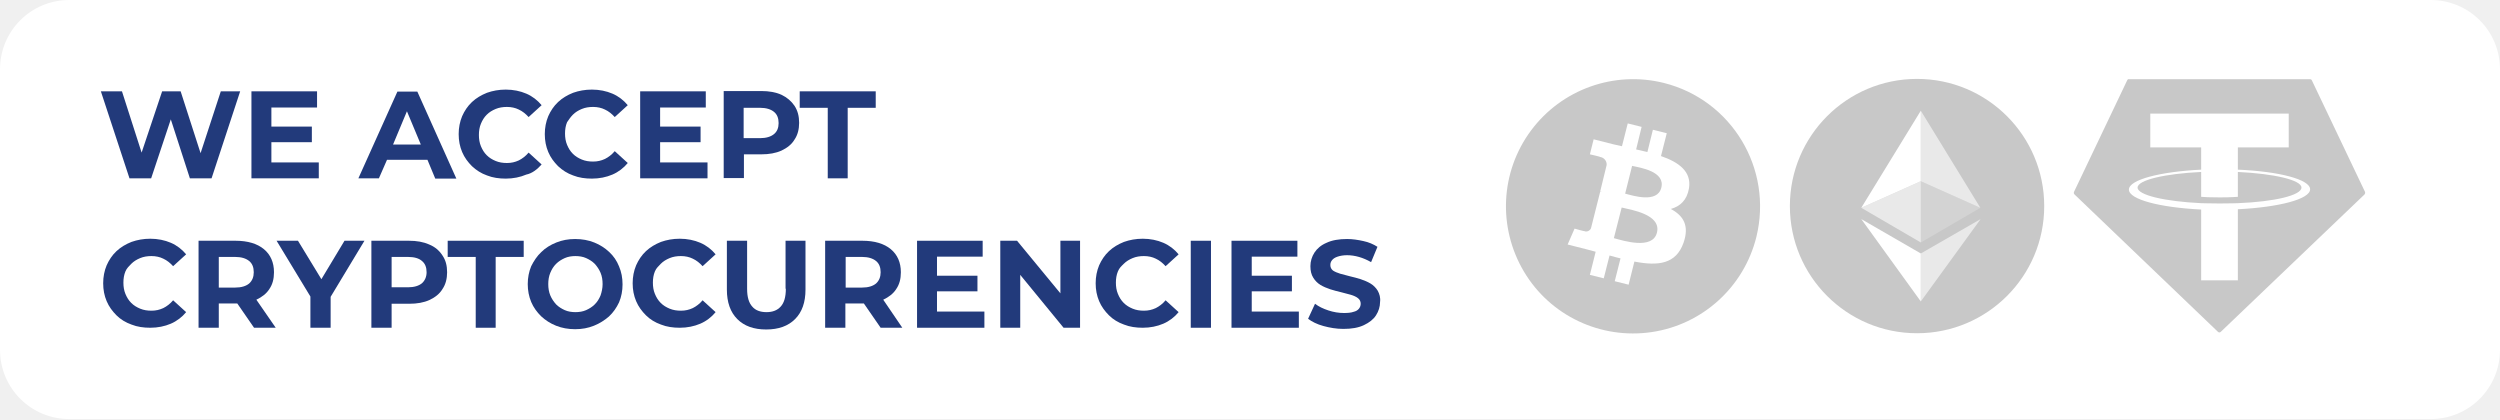
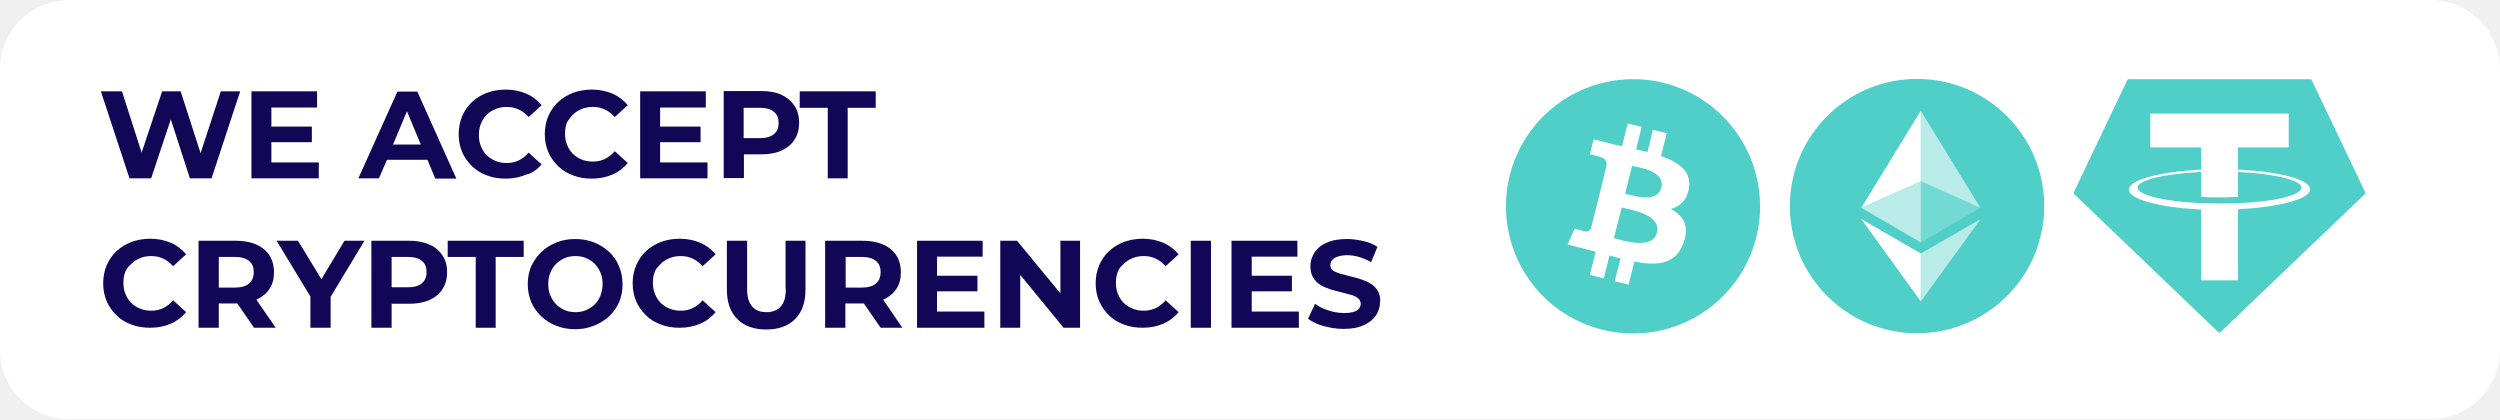
<svg xmlns="http://www.w3.org/2000/svg" xmlns:xlink="http://www.w3.org/1999/xlink" version="1.1" id="etpdB96N0Wg1" shape-rendering="geometricPrecision" text-rendering="geometricPrecision" x="0px" y="0px" viewBox="0 0 865 145" style="enable-background:new 0 0 865 145;" xml:space="preserve">
  <style type="text/css">
	.st0{fill:#FFFFFF;}
	.st1{clip-path:url(#SVGID_2_);}
	.st2{clip-path:url(#SVGID_4_);}
- 	.st3{fill:#C8C8C8;}
- 	.st4{fill-rule:evenodd;clip-rule:evenodd;fill:#C8C8C8;}
+ 	.st3{fill:#4FCFC8;}
+ 	.st4{fill-rule:evenodd;clip-rule:evenodd;fill:#4FCFC8;}
	.st5{fill-rule:evenodd;clip-rule:evenodd;fill:#FFFFFF;}
	.st6{opacity:0.6;}
	.st7{clip-path:url(#SVGID_6_);}
	.st8{clip-path:url(#SVGID_8_);}
	.st9{opacity:0.2;}
	.st10{clip-path:url(#SVGID_10_);}
	.st11{clip-path:url(#SVGID_12_);}
- 	.st12{fill:#223A7B;}
+ 	.st12{fill:#110756;}
</style>
  <path class="st0" d="M24,0h817c13.3,0,24,10.7,24,24v97c0,13.3-10.7,24-24,24H24c-13.3,0-24-10.7-24-24V24C0,10.7,10.7,0,24,0z" />
  <g>
    <defs>
      <polyline id="SVGID_1_" points="0,145 865,145 865,0 0,0   " />
    </defs>
    <clipPath id="SVGID_2_">
      <use xlink:href="#SVGID_1_" style="overflow:visible;" />
    </clipPath>
    <g class="st1">
      <g>
        <g>
          <defs>
            <polyline id="SVGID_3_" points="0,0 865,0 865,145 0,145      " />
          </defs>
          <clipPath id="SVGID_4_">
            <use xlink:href="#SVGID_3_" style="overflow:visible;" />
          </clipPath>
          <g class="st2">
            <g>
              <path class="st3" d="M607.7,82c-4.3,17.3-18.6,30.3-36.2,32.9s-35.1-5.6-44.2-20.9s-8.2-34.5,2.4-48.8s28.8-20.8,46-16.5        C599.2,34.6,613.5,58.4,607.7,82" />
              <path class="st0" d="M584.4,65.1c0.9-5.8-3.6-9-9.7-11.1l2-7.9l-4.8-1.2l-1.9,7.7c-1.3-0.3-2.6-0.6-3.9-0.9l1.9-7.8l-4.8-1.2        l-2,7.9c-1-0.2-2.1-0.5-3.1-0.7l0,0l-6.7-1.7l-1.3,5.2c0,0,3.6,0.8,3.5,0.9c1.4,0.2,2.4,1.4,2.3,2.8l-2.2,9        c0.2,0,0.3,0.1,0.5,0.2l-0.5-0.1l-3.2,12.7c-0.1,0.4-0.5,0.8-0.9,1s-0.9,0.3-1.3,0.1c0,0.1-3.5-0.9-3.5-0.9l-2.4,5.5l6.3,1.6        l3.4,0.9l-2,8l4.8,1.2l2-7.9c1.3,0.4,2.6,0.7,3.8,1l-2,7.9l4.8,1.2l2-8c8.2,1.6,14.4,0.9,17-6.5c2.1-6-0.1-9.4-4.4-11.7        C581.3,71.4,583.7,69.3,584.4,65.1 M573.3,80.5c-1.5,6-11.6,2.8-14.9,1.9l2.7-10.6C564.4,72.6,574.9,74.2,573.3,80.5         M574.8,65c-1.4,5.4-9.8,2.7-12.5,2l2.4-9.6C567.5,58,576.3,59.3,574.8,65" />
              <path class="st4" d="M736,27.8l-18.4,38.6c-0.1,0.3-0.1,0.6,0.2,0.9l49.6,47.5c0.3,0.3,0.7,0.3,1,0l49.7-47.5        c0.2-0.2,0.3-0.6,0.2-0.9l-18.4-38.6c-0.1-0.3-0.4-0.4-0.7-0.4h-62.5C736.4,27.3,736.1,27.5,736,27.8" />
              <path class="st5" d="M774.3,70.3L774.3,70.3c-0.4,0-2.2,0.1-6.3,0.1c-3.3,0-5.6-0.1-6.4-0.1c-12.6-0.6-22-2.8-22-5.4        s9.4-4.8,22-5.4v8.6c0.8,0.1,3.2,0.2,6.5,0.2c3.9,0,5.9-0.2,6.2-0.2v-8.6c12.6,0.6,22,2.8,22,5.4        C796.3,67.6,786.9,69.8,774.3,70.3L774.3,70.3z M774.3,58.7V51h17.6V39.3H744V51h17.6v7.7c-14.3,0.7-25,3.5-25,6.9        c0,3.4,10.7,6.2,25,6.9V97h12.7V72.4c14.2-0.7,25-3.5,25-6.9S788.6,59.3,774.3,58.7L774.3,58.7z" />
              <path class="st4" d="M663.3,27.3c24.3,0,44,19.7,44,44s-19.7,44-44,44s-44-19.7-44-44S639,27.3,663.3,27.3" />
              <g class="st6">
                <g>
                  <defs>
                    <rect id="SVGID_5_" x="664.6" y="38.3" width="20.6" height="33.6" />
                  </defs>
                  <clipPath id="SVGID_6_">
                    <use xlink:href="#SVGID_5_" style="overflow:visible;" />
                  </clipPath>
                  <g class="st7">
                    <g>
                      <polygon class="st0" points="664.6,38.3 664.6,62.7 685.2,71.9           " />
                    </g>
                  </g>
                </g>
              </g>
              <polygon class="st0" points="664.6,38.3 644,71.9 664.6,62.7       " />
              <g class="st6">
                <g>
                  <defs>
                    <rect id="SVGID_7_" x="664.6" y="75.8" width="20.6" height="28.5" />
                  </defs>
                  <clipPath id="SVGID_8_">
                    <use xlink:href="#SVGID_7_" style="overflow:visible;" />
                  </clipPath>
                  <g class="st8">
                    <g>
                      <polygon class="st0" points="664.6,87.7 664.6,104.3 685.3,75.8           " />
                    </g>
                  </g>
                </g>
              </g>
              <polygon class="st0" points="664.6,104.3 664.6,87.7 644,75.8       " />
              <g class="st9">
                <g>
                  <defs>
                    <rect id="SVGID_9_" x="664.6" y="62.7" width="20.6" height="21.2" />
                  </defs>
                  <clipPath id="SVGID_10_">
                    <use xlink:href="#SVGID_9_" style="overflow:visible;" />
                  </clipPath>
                  <g class="st10">
                    <g>
                      <polygon class="st0" points="664.6,83.9 685.2,71.9 664.6,62.7           " />
                    </g>
                  </g>
                </g>
              </g>
              <g class="st6">
                <g>
                  <defs>
                    <rect id="SVGID_11_" x="644" y="62.7" width="20.6" height="21.2" />
                  </defs>
                  <clipPath id="SVGID_12_">
                    <use xlink:href="#SVGID_11_" style="overflow:visible;" />
                  </clipPath>
                  <g class="st11">
                    <g>
                      <polygon class="st0" points="644,71.9 664.6,83.9 664.6,62.7           " />
                    </g>
                  </g>
                </g>
              </g>
            </g>
          </g>
        </g>
      </g>
    </g>
  </g>
  <g>
    <polygon class="st12" points="83.1,31.6 76.4,31.6 69.4,53 62.5,31.6 56.1,31.6 49,52.8 42.2,31.6 34.9,31.6 44.8,61.7 52.3,61.7    59.1,41.3 65.7,61.7 73.2,61.7  " />
    <polygon class="st12" points="110.3,56.2 93.9,56.2 93.9,49.2 107.9,49.2 107.9,43.8 93.9,43.8 93.9,37.2 109.7,37.2 109.7,31.6    87,31.6 87,61.7 110.3,61.7  " />
    <path class="st12" d="M133.9,55.3h14l2.7,6.5h7.3l-13.5-30.1h-6.9L124,61.7h7.1L133.9,55.3z M140.8,38.5l4.8,11.5h-9.6L140.8,38.5z   " />
    <path class="st12" d="M187.4,56.9l-4.5-4.1c-1,1.2-2.2,2.1-3.4,2.7c-1.3,0.6-2.6,0.9-4.1,0.9c-1.4,0-2.7-0.2-3.9-0.7   c-1.2-0.5-2.2-1.1-3.1-2s-1.5-1.9-2-3.1c-0.5-1.2-0.7-2.5-0.7-3.9c0-1.4,0.2-2.7,0.7-3.9c0.5-1.2,1.1-2.2,2-3.1   c0.9-0.9,1.9-1.5,3.1-2c1.2-0.5,2.5-0.7,3.9-0.7c1.5,0,2.9,0.3,4.1,0.9c1.3,0.6,2.4,1.5,3.4,2.6l4.5-4.1c-1.4-1.7-3.2-3.1-5.3-4   c-2.1-0.9-4.5-1.4-7.1-1.4c-2.4,0-4.5,0.4-6.5,1.1c-2,0.8-3.7,1.8-5.2,3.2c-1.5,1.4-2.6,3.1-3.4,4.9c-0.8,1.9-1.2,4-1.2,6.2   c0,2.3,0.4,4.3,1.2,6.2c0.8,1.9,2,3.5,3.4,4.9c1.5,1.4,3.2,2.5,5.2,3.2c2,0.8,4.2,1.1,6.5,1.1c2.6,0,5-0.5,7.1-1.4   C184.1,60,185.9,58.6,187.4,56.9z" />
    <path class="st12" d="M198.2,39.7c0.9-0.9,1.9-1.5,3.1-2c1.2-0.5,2.5-0.7,3.9-0.7c1.5,0,2.9,0.3,4.1,0.9c1.3,0.6,2.4,1.5,3.4,2.6   l4.5-4.1c-1.4-1.7-3.2-3.1-5.3-4c-2.1-0.9-4.5-1.4-7.1-1.4c-2.4,0-4.5,0.4-6.5,1.1c-2,0.8-3.7,1.8-5.2,3.2   c-1.5,1.4-2.6,3.1-3.4,4.9c-0.8,1.9-1.2,4-1.2,6.2c0,2.3,0.4,4.3,1.2,6.2c0.8,1.9,2,3.5,3.4,4.9c1.5,1.4,3.2,2.5,5.2,3.2   c2,0.8,4.2,1.1,6.5,1.1c2.6,0,5-0.5,7.1-1.4c2.1-0.9,3.9-2.3,5.3-4l-4.5-4.1c-1,1.2-2.2,2.1-3.4,2.7c-1.3,0.6-2.6,0.9-4.1,0.9   c-1.4,0-2.7-0.2-3.9-0.7c-1.2-0.5-2.2-1.1-3.1-2s-1.5-1.9-2-3.1c-0.5-1.2-0.7-2.5-0.7-3.9c0-1.4,0.2-2.7,0.7-3.9   C196.7,41.6,197.3,40.6,198.2,39.7z" />
    <polygon class="st12" points="244.8,56.2 228.4,56.2 228.4,49.2 242.4,49.2 242.4,43.8 228.4,43.8 228.4,37.2 244.2,37.2    244.2,31.6 221.5,31.6 221.5,61.7 244.8,61.7  " />
    <path class="st12" d="M257.3,53.4h6.1c2.7,0,5-0.4,7-1.3c1.9-0.9,3.5-2.1,4.5-3.8c1.1-1.6,1.6-3.6,1.6-5.8c0-2.3-0.5-4.2-1.6-5.9   c-1.1-1.6-2.6-2.9-4.5-3.8c-2-0.9-4.3-1.3-7-1.3h-13v30.1h7V53.4z M267.8,38.7c1.1,0.9,1.6,2.2,1.6,3.9c0,1.6-0.5,2.9-1.6,3.8   c-1.1,0.9-2.7,1.4-4.8,1.4h-5.7V37.3h5.7C265.1,37.3,266.7,37.8,267.8,38.7z" />
    <polygon class="st12" points="286.4,61.7 293.3,61.7 293.3,37.3 303,37.3 303,31.6 276.7,31.6 276.7,37.3 286.4,37.3  " />
    <path class="st12" d="M45.4,91.3c0.9-0.9,1.9-1.5,3.1-2c1.2-0.5,2.5-0.7,3.9-0.7c1.5,0,2.9,0.3,4.1,0.9c1.3,0.6,2.4,1.5,3.4,2.6   l4.5-4.1c-1.4-1.7-3.2-3.1-5.3-4c-2.1-0.9-4.5-1.4-7.1-1.4c-2.4,0-4.5,0.4-6.5,1.1c-2,0.8-3.7,1.8-5.2,3.2   c-1.5,1.4-2.6,3.1-3.4,4.9c-0.8,1.9-1.2,4-1.2,6.2c0,2.3,0.4,4.3,1.2,6.2c0.8,1.9,2,3.5,3.4,4.9s3.2,2.5,5.2,3.2   c2,0.8,4.2,1.1,6.5,1.1c2.6,0,5-0.5,7.1-1.4c2.1-0.9,3.9-2.3,5.3-4l-4.5-4.1c-1,1.2-2.2,2.1-3.4,2.7c-1.3,0.6-2.6,0.9-4.1,0.9   c-1.4,0-2.7-0.2-3.9-0.7c-1.2-0.5-2.2-1.1-3.1-2s-1.5-1.9-2-3.1c-0.5-1.2-0.7-2.5-0.7-3.9c0-1.4,0.2-2.7,0.7-3.9   S44.6,92.2,45.4,91.3z" />
    <path class="st12" d="M88.7,103.7c1.9-0.9,3.5-2.1,4.5-3.7c1.1-1.6,1.6-3.5,1.6-5.8c0-3.4-1.2-6.1-3.5-8c-2.3-1.9-5.6-2.9-9.8-2.9   H68.7v30.1h7V105h6.1c0.1,0,0.2,0,0.3,0l5.8,8.4h7.5L88.7,103.7C88.7,103.7,88.7,103.7,88.7,103.7z M86.2,90.3   c1.1,0.9,1.6,2.2,1.6,3.9c0,1.6-0.5,2.9-1.6,3.9c-1.1,0.9-2.7,1.4-4.8,1.4h-5.7V88.9h5.7C83.5,88.9,85.1,89.4,86.2,90.3z" />
    <polygon class="st12" points="119.2,83.3 111.2,96.6 103.1,83.3 95.7,83.3 107.4,102.6 107.4,113.4 114.4,113.4 114.4,102.7    126.1,83.3  " />
    <path class="st12" d="M148.5,84.6c-2-0.9-4.3-1.3-7-1.3h-13v30.1h7v-8.3h6.1c2.7,0,5-0.4,7-1.3c1.9-0.9,3.5-2.1,4.5-3.8   c1.1-1.6,1.6-3.6,1.6-5.8c0-2.3-0.5-4.2-1.6-5.8C152,86.7,150.5,85.4,148.5,84.6z M146,98c-1.1,0.9-2.7,1.4-4.8,1.4h-5.7V88.9h5.7   c2.2,0,3.8,0.5,4.8,1.4c1.1,0.9,1.6,2.2,1.6,3.9C147.6,95.8,147,97.1,146,98z" />
    <polygon class="st12" points="154.9,88.9 164.6,88.9 164.6,113.4 171.5,113.4 171.5,88.9 181.2,88.9 181.2,83.3 154.9,83.3  " />
    <path class="st12" d="M210.8,87.2c-1.5-1.4-3.2-2.5-5.2-3.3c-2-0.8-4.2-1.2-6.6-1.2c-2.4,0-4.5,0.4-6.5,1.2c-2,0.8-3.8,1.9-5.2,3.3   c-1.5,1.4-2.6,3.1-3.5,4.9c-0.8,1.9-1.2,4-1.2,6.2c0,2.2,0.4,4.3,1.2,6.2c0.8,1.9,2,3.5,3.4,4.9c1.5,1.4,3.2,2.5,5.2,3.3   c2,0.8,4.2,1.2,6.6,1.2c2.4,0,4.5-0.4,6.5-1.2c2-0.8,3.7-1.9,5.2-3.2c1.5-1.4,2.6-3,3.5-4.9c0.8-1.9,1.2-4,1.2-6.2   c0-2.3-0.4-4.3-1.2-6.2C213.4,90.2,212.3,88.6,210.8,87.2z M207.8,102.2c-0.5,1.2-1.1,2.2-2,3.1s-1.9,1.5-3,2   c-1.1,0.5-2.4,0.7-3.7,0.7c-1.3,0-2.6-0.2-3.7-0.7c-1.1-0.5-2.1-1.1-3-2c-0.8-0.9-1.5-1.9-2-3.1c-0.5-1.2-0.7-2.5-0.7-3.9   c0-1.4,0.2-2.7,0.7-3.9s1.1-2.2,2-3.1s1.9-1.5,3-2c1.1-0.5,2.4-0.7,3.7-0.7c1.3,0,2.6,0.2,3.7,0.7c1.1,0.5,2.1,1.1,3,2   c0.8,0.9,1.5,1.9,2,3.1s0.7,2.5,0.7,3.9C208.5,99.7,208.2,101,207.8,102.2z" />
    <path class="st12" d="M228.6,91.3c0.9-0.9,1.9-1.5,3.1-2c1.2-0.5,2.5-0.7,3.9-0.7c1.5,0,2.9,0.3,4.1,0.9c1.3,0.6,2.4,1.5,3.4,2.6   l4.5-4.1c-1.4-1.7-3.2-3.1-5.3-4c-2.1-0.9-4.5-1.4-7.1-1.4c-2.4,0-4.5,0.4-6.5,1.1c-2,0.8-3.7,1.8-5.2,3.2   c-1.5,1.4-2.6,3.1-3.4,4.9c-0.8,1.9-1.2,4-1.2,6.2c0,2.3,0.4,4.3,1.2,6.2c0.8,1.9,2,3.5,3.4,4.9s3.2,2.5,5.2,3.2   c2,0.8,4.2,1.1,6.5,1.1c2.6,0,5-0.5,7.1-1.4c2.1-0.9,3.9-2.3,5.3-4l-4.5-4.1c-1,1.2-2.2,2.1-3.4,2.7c-1.3,0.6-2.6,0.9-4.1,0.9   c-1.4,0-2.7-0.2-3.9-0.7c-1.2-0.5-2.2-1.1-3.1-2s-1.5-1.9-2-3.1c-0.5-1.2-0.7-2.5-0.7-3.9c0-1.4,0.2-2.7,0.7-3.9   S227.8,92.2,228.6,91.3z" />
    <path class="st12" d="M271.9,99.9c0,2.9-0.6,4.9-1.8,6.2c-1.2,1.3-2.8,1.9-4.9,1.9c-2.1,0-3.8-0.6-4.9-1.9   c-1.2-1.3-1.8-3.3-1.8-6.2V83.3h-7v16.9c0,4.4,1.2,7.8,3.6,10.2c2.4,2.4,5.7,3.6,10,3.6c4.3,0,7.6-1.2,10-3.6   c2.4-2.4,3.6-5.8,3.6-10.2V83.3h-6.9V99.9z" />
    <path class="st12" d="M305.6,103.7c1.9-0.9,3.5-2.1,4.5-3.7c1.1-1.6,1.6-3.5,1.6-5.8c0-3.4-1.2-6.1-3.5-8c-2.3-1.9-5.6-2.9-9.8-2.9   h-12.9v30.1h7V105h6.1c0.1,0,0.2,0,0.3,0l5.8,8.4h7.5L305.6,103.7C305.6,103.7,305.6,103.7,305.6,103.7z M303.1,90.3   c1.1,0.9,1.6,2.2,1.6,3.9c0,1.6-0.5,2.9-1.6,3.9c-1.1,0.9-2.7,1.4-4.8,1.4h-5.7V88.9h5.7C300.4,88.9,302,89.4,303.1,90.3z" />
    <polygon class="st12" points="324.2,100.8 338.2,100.8 338.2,95.4 324.2,95.4 324.2,88.8 340,88.8 340,83.3 317.3,83.3    317.3,113.4 340.6,113.4 340.6,107.8 324.2,107.8  " />
    <polygon class="st12" points="366.9,101.5 351.9,83.3 346.1,83.3 346.1,113.4 353,113.4 353,95.1 368,113.4 373.7,113.4    373.7,83.3 366.9,83.3  " />
    <path class="st12" d="M388.8,91.3c0.9-0.9,1.9-1.5,3.1-2c1.2-0.5,2.5-0.7,3.9-0.7c1.5,0,2.9,0.3,4.1,0.9c1.3,0.6,2.4,1.5,3.4,2.6   l4.5-4.1c-1.4-1.7-3.2-3.1-5.3-4c-2.1-0.9-4.5-1.4-7.1-1.4c-2.4,0-4.5,0.4-6.5,1.1c-2,0.8-3.7,1.8-5.2,3.2   c-1.5,1.4-2.6,3.1-3.4,4.9c-0.8,1.9-1.2,4-1.2,6.2c0,2.3,0.4,4.3,1.2,6.2c0.8,1.9,2,3.5,3.4,4.9s3.2,2.5,5.2,3.2   c2,0.8,4.2,1.1,6.5,1.1c2.6,0,5-0.5,7.1-1.4c2.1-0.9,3.9-2.3,5.3-4l-4.5-4.1c-1,1.2-2.2,2.1-3.4,2.7c-1.3,0.6-2.6,0.9-4.1,0.9   c-1.4,0-2.7-0.2-3.9-0.7c-1.2-0.5-2.2-1.1-3.1-2s-1.5-1.9-2-3.1c-0.5-1.2-0.7-2.5-0.7-3.9c0-1.4,0.2-2.7,0.7-3.9   S387.9,92.2,388.8,91.3z" />
    <rect x="412" y="83.3" class="st12" width="7" height="30.1" />
    <polygon class="st12" points="433.1,100.8 447,100.8 447,95.4 433.1,95.4 433.1,88.8 448.9,88.8 448.9,83.3 426.1,83.3    426.1,113.4 449.4,113.4 449.4,107.8 433.1,107.8  " />
    <path class="st12" d="M476.7,100.6c-0.6-1-1.5-1.9-2.5-2.5c-1-0.6-2.2-1.1-3.4-1.5c-1.2-0.4-2.5-0.7-3.7-1   c-1.2-0.3-2.4-0.6-3.4-0.9c-1-0.3-1.9-0.7-2.5-1.1c-0.6-0.5-0.9-1.1-0.9-1.9c0-0.7,0.2-1.2,0.6-1.7s1-0.9,1.9-1.2   c0.9-0.3,2-0.5,3.3-0.5s2.7,0.2,4.1,0.6c1.4,0.4,2.8,1,4.2,1.8l2.2-5.3c-1.4-0.9-3-1.6-4.9-2c-1.8-0.4-3.7-0.7-5.6-0.7   c-2.8,0-5.2,0.4-7.1,1.3c-1.9,0.8-3.3,2-4.2,3.4c-0.9,1.4-1.4,3-1.4,4.7c0,1.6,0.3,2.9,1,4c0.6,1,1.5,1.9,2.5,2.5   c1,0.6,2.2,1.1,3.4,1.5c1.2,0.4,2.5,0.7,3.7,1c1.2,0.3,2.4,0.6,3.4,0.9c1,0.3,1.9,0.7,2.5,1.2c0.6,0.5,0.9,1.1,0.9,1.9   c0,0.6-0.2,1.2-0.6,1.7c-0.4,0.5-1,0.9-1.9,1.1c-0.8,0.3-2,0.4-3.3,0.4c-1.8,0-3.6-0.3-5.4-0.9c-1.8-0.6-3.3-1.3-4.6-2.3l-2.4,5.2   c1.3,1,3.1,1.9,5.3,2.5c2.2,0.6,4.5,1,6.9,1c2.9,0,5.2-0.4,7.1-1.3c1.9-0.9,3.3-2,4.2-3.4c0.9-1.4,1.4-3,1.4-4.6   C477.7,103,477.3,101.7,476.7,100.6z" />
  </g>
</svg>
